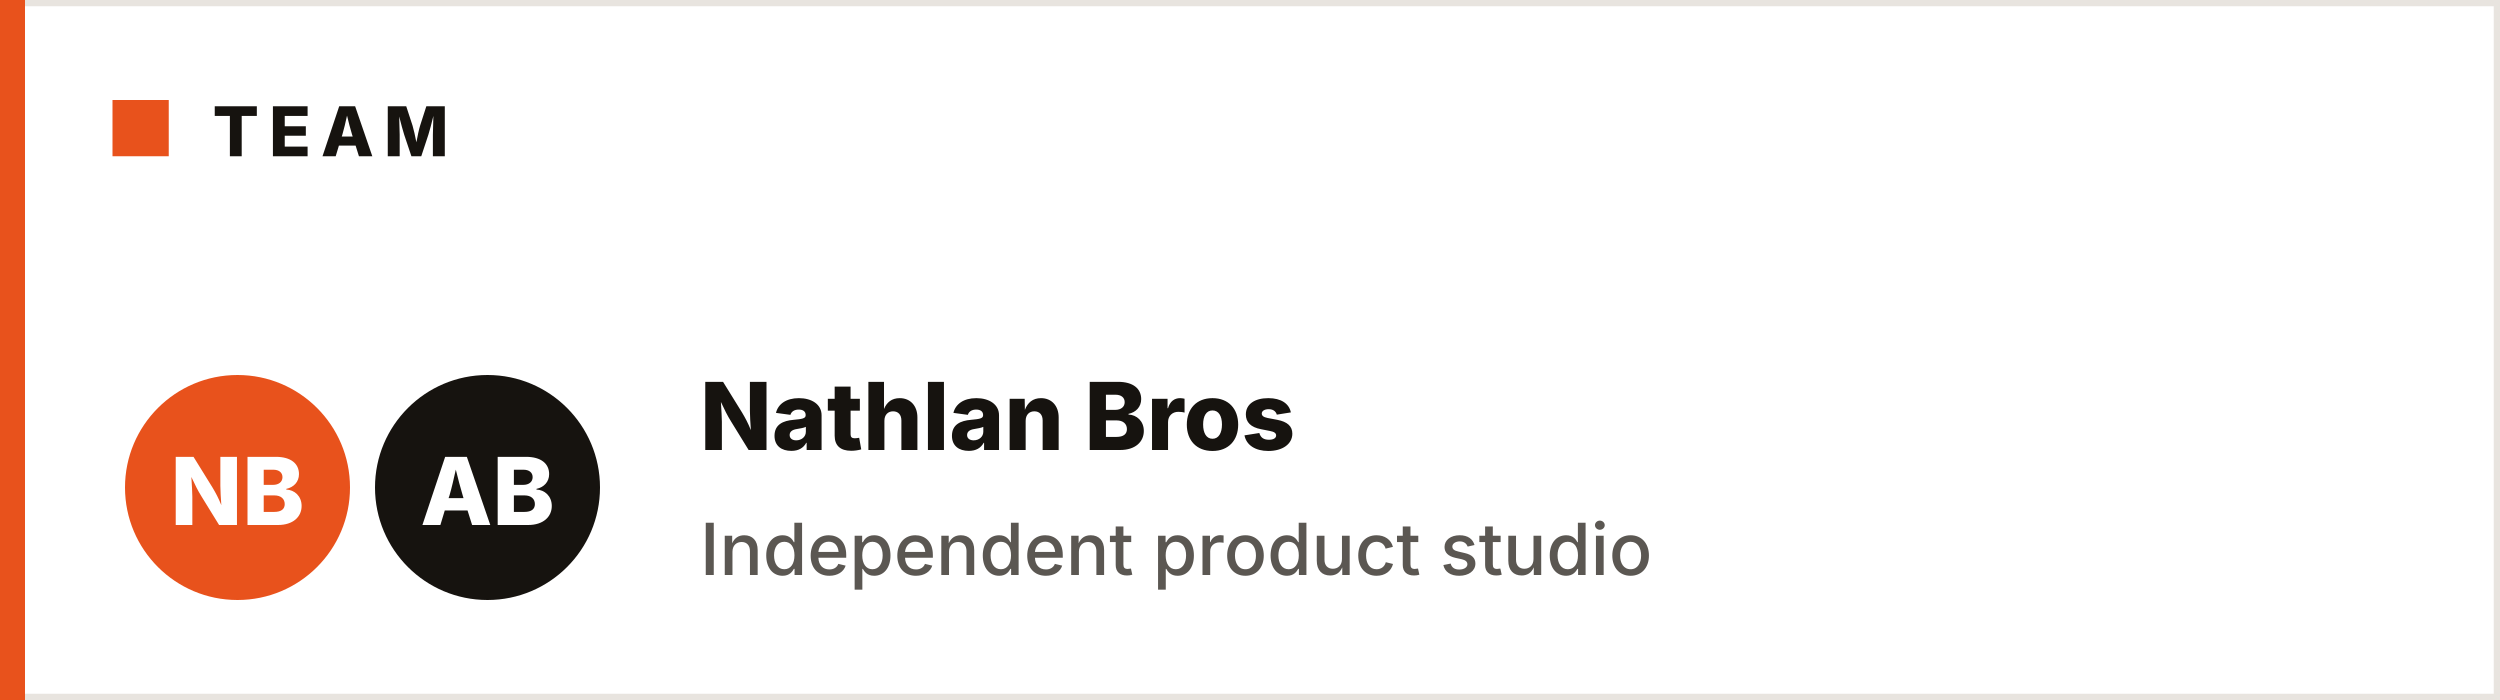
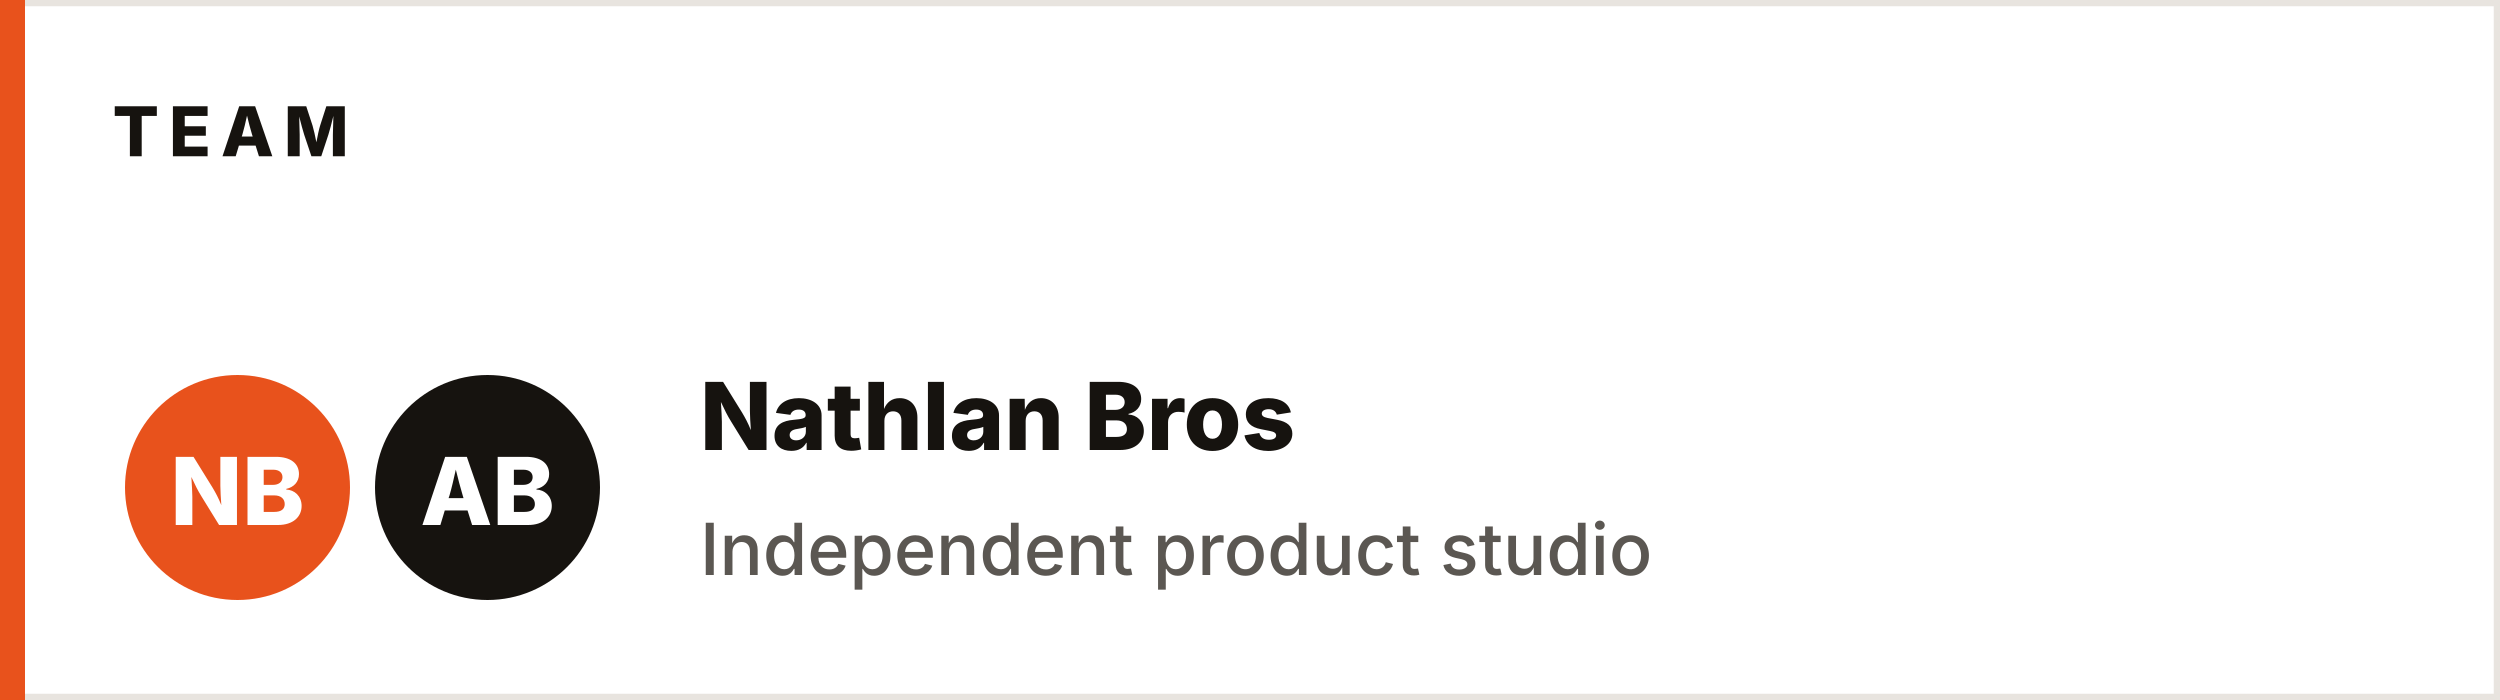
<svg xmlns="http://www.w3.org/2000/svg" width="400" height="112" viewBox="0 0 400 112" role="img">
  <rect x="0.5" y="0.5" width="399" height="111" fill="#ffffff" stroke="#e8e4df" />
  <rect x="0" y="0" width="4" height="112" fill="#e8521c" />
-   <rect x="18" y="16" width="9" height="9" fill="#e8521c" />
-   <text x="34" y="25" font-family="'Inter','Helvetica Neue','Segoe UI',system-ui,Arial,sans-serif" font-size="11" font-weight="800" letter-spacing="1.6" fill="#16130f">TEAM</text>
+   <text x="18" y="25" font-family="'Inter','Helvetica Neue','Segoe UI',system-ui,Arial,sans-serif" font-size="11" font-weight="800" letter-spacing="1.6" fill="#16130f">TEAM</text>
  <circle cx="38" cy="78" r="18" fill="#e8521c" />
  <text x="38" y="84" font-family="'Inter','Helvetica Neue','Segoe UI',system-ui,Arial,sans-serif" font-size="15" font-weight="800" fill="#fff" text-anchor="middle">NB</text>
  <circle cx="78" cy="78" r="18" fill="#16130f" />
  <text x="78" y="84" font-family="'Inter','Helvetica Neue','Segoe UI',system-ui,Arial,sans-serif" font-size="15" font-weight="800" fill="#fff" text-anchor="middle">AB</text>
  <text x="112" y="72" font-family="'Inter','Helvetica Neue','Segoe UI',system-ui,Arial,sans-serif" font-size="15" font-weight="800" fill="#16130f">Nathlan Bros</text>
  <text x="112" y="92" font-family="'Inter','Helvetica Neue','Segoe UI',system-ui,Arial,sans-serif" font-size="11.5" font-weight="500" fill="#5b5752">Independent product studio</text>
</svg>
